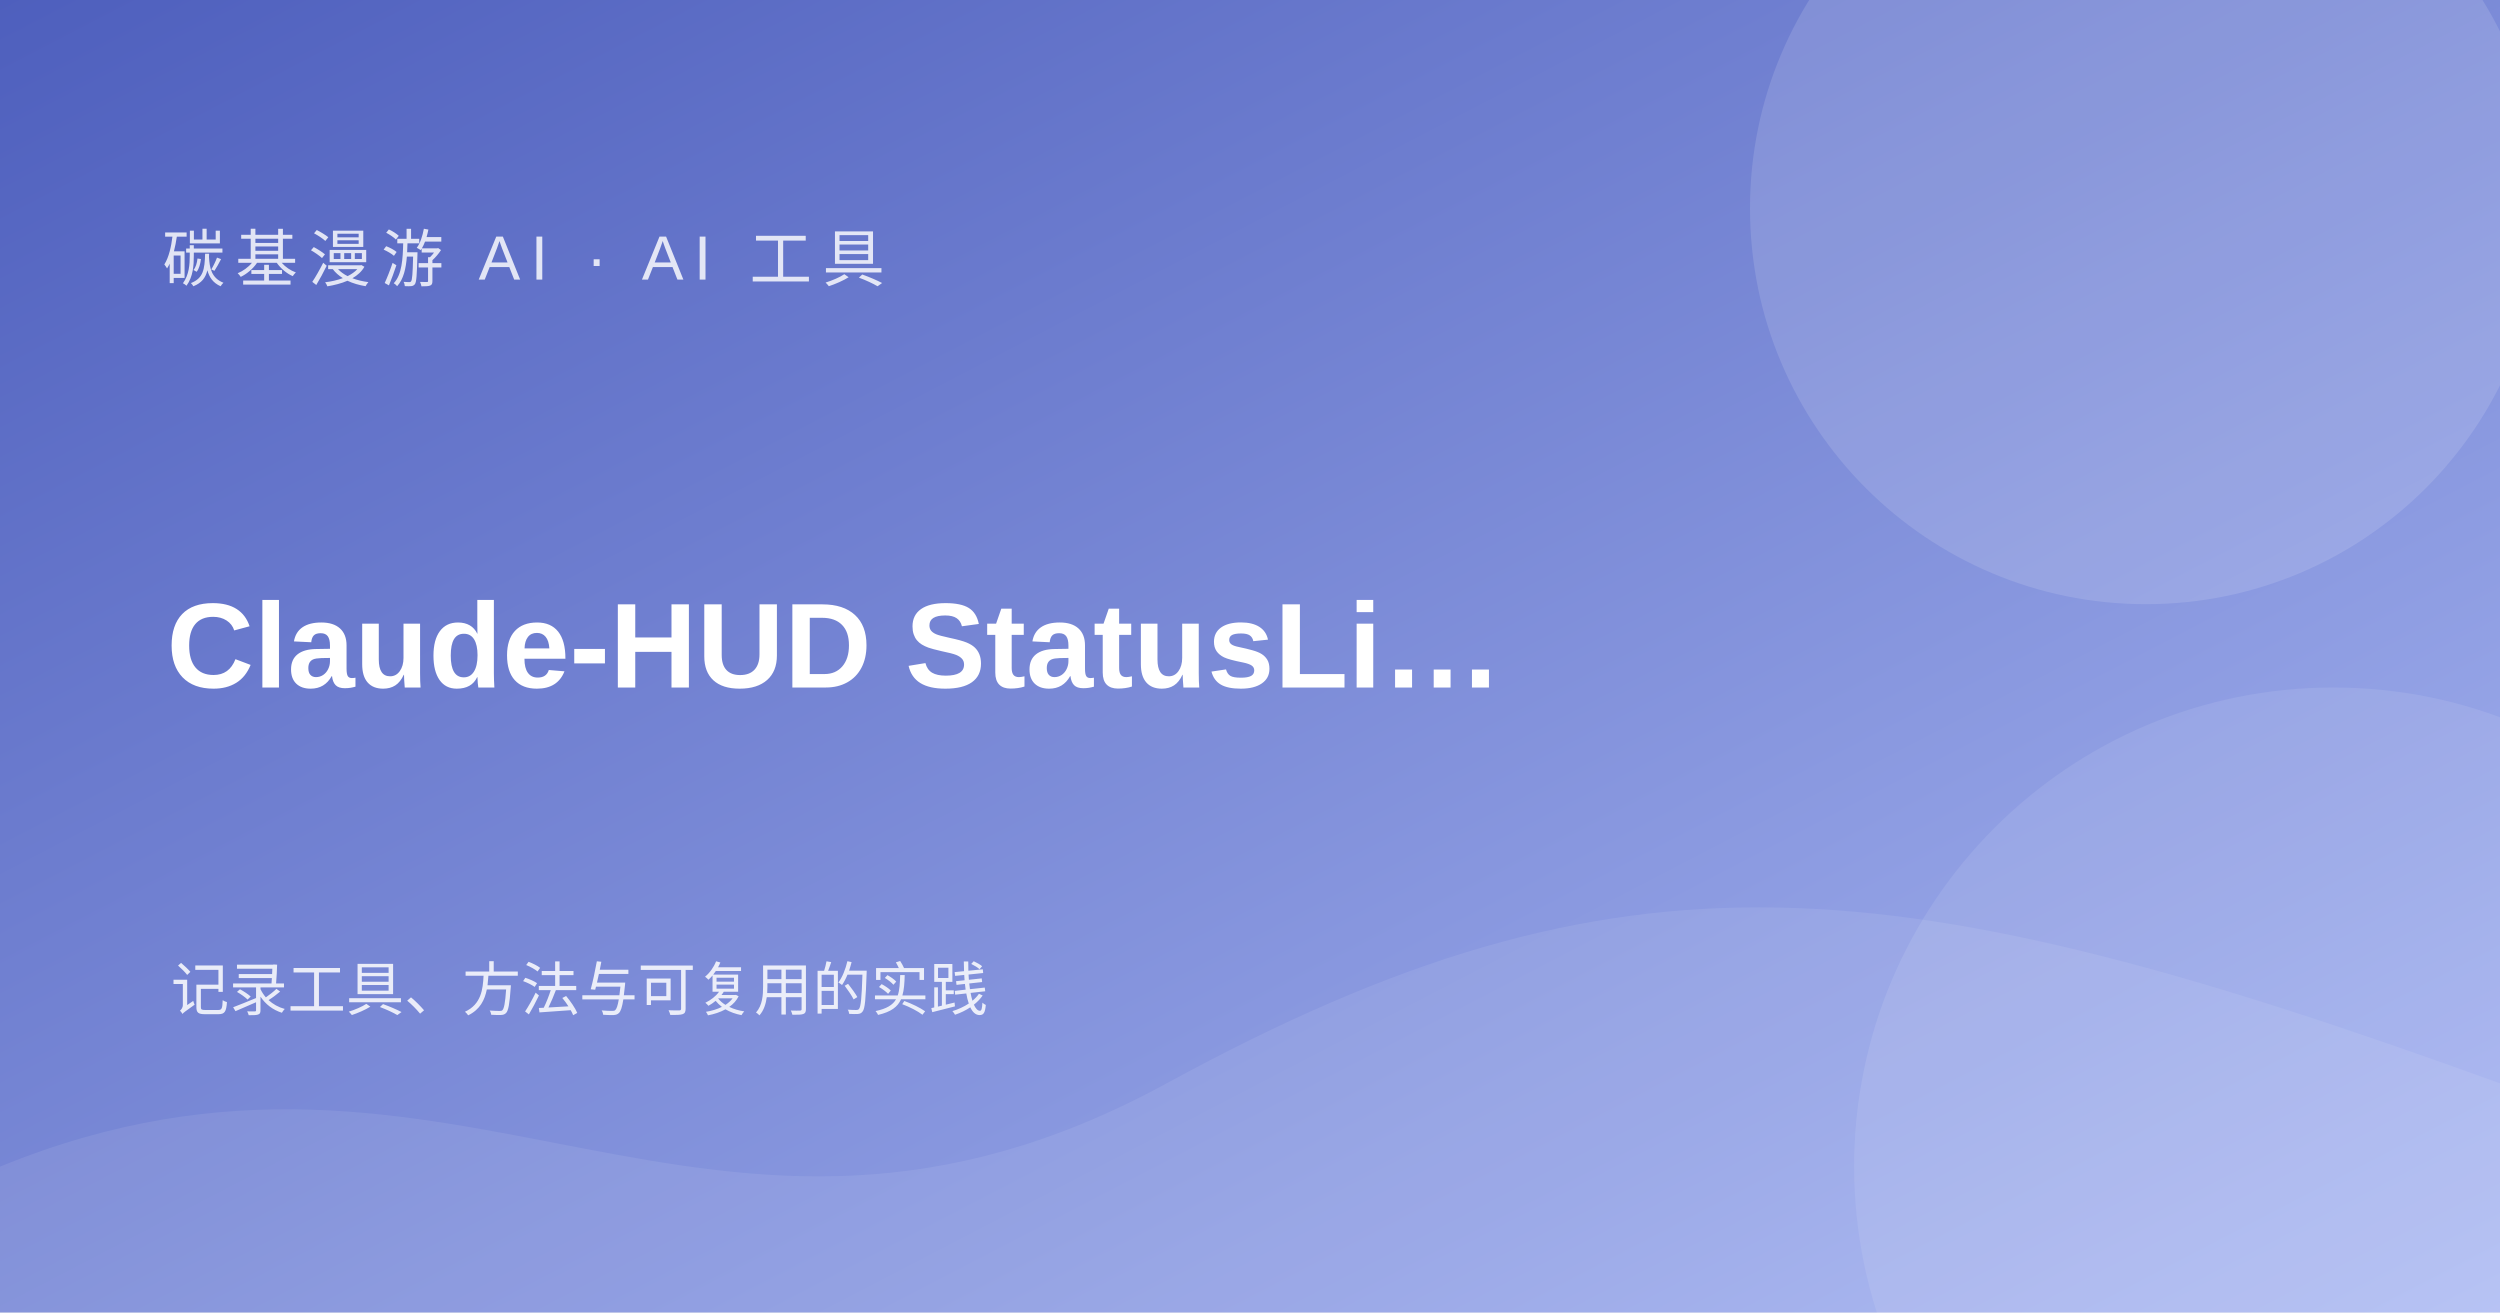
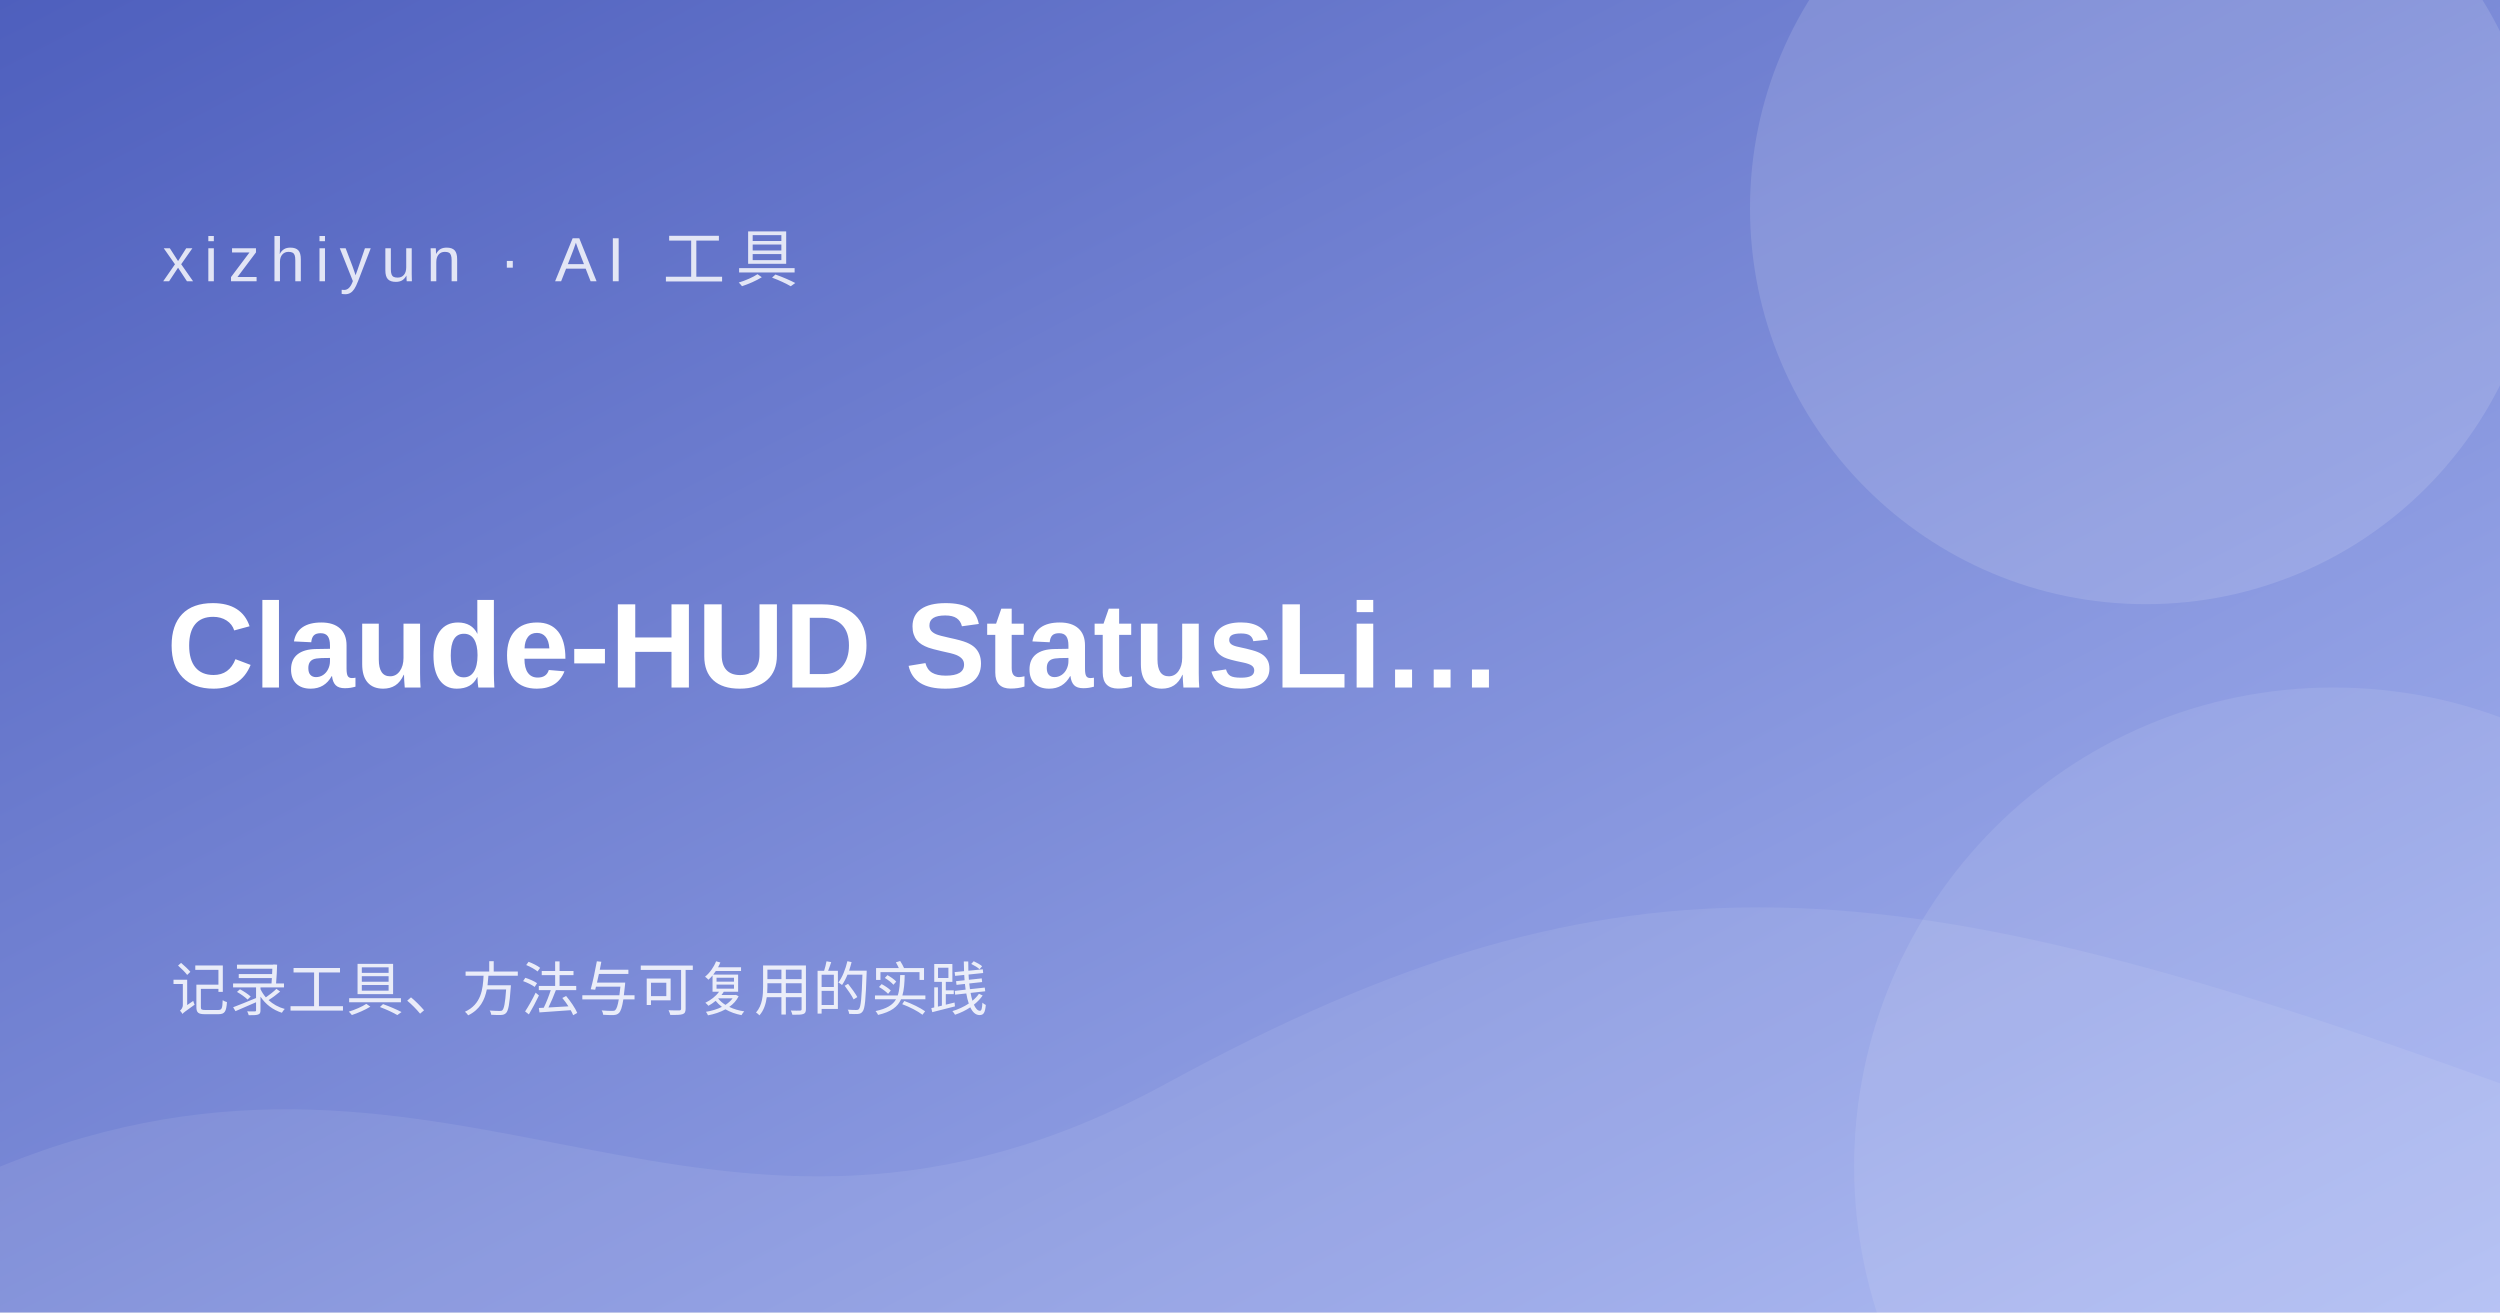
<svg xmlns="http://www.w3.org/2000/svg" viewBox="0 0 1200 630" role="img" aria-labelledby="title desc">
  <defs>
    <linearGradient id="bg" x1="0" y1="0" x2="1" y2="1">
      <stop offset="0" stop-color="#4e5fbd" />
      <stop offset="1" stop-color="#a9b7f2" />
    </linearGradient>
  </defs>
  <rect width="1200" height="630" fill="url(#bg)" />
  <circle cx="1030" cy="100" r="190" fill="#fff" fill-opacity=".13" />
  <circle cx="1120" cy="560" r="230" fill="#fff" fill-opacity=".09" />
  <path d="M0 560C220 470 340 640 560 520s350-105 640 0v110H0z" fill="#fff" fill-opacity=".08" />
-   <text x="78" y="135" fill="#fff" fill-opacity=".82" font-family="Arial, 'Microsoft YaHei', sans-serif" font-size="30" letter-spacing="5">碳基漫游 AI · AI 工具</text>
+   <text x="78" y="135" fill="#fff" fill-opacity=".82" font-family="Arial, 'Microsoft YaHei', sans-serif" font-size="30" letter-spacing="5">xizhiyun · AI 工具</text>
  <text x="80" y="330" fill="#fff" font-family="Arial, 'Microsoft YaHei', sans-serif" font-size="58" font-weight="800">Claude-HUD StatusLi…</text>
  <text x="82" y="485" fill="#fff" fill-opacity=".84" font-family="Arial, 'Microsoft YaHei', sans-serif" font-size="28">记录工具、方法与可复用的实践</text>
</svg>
